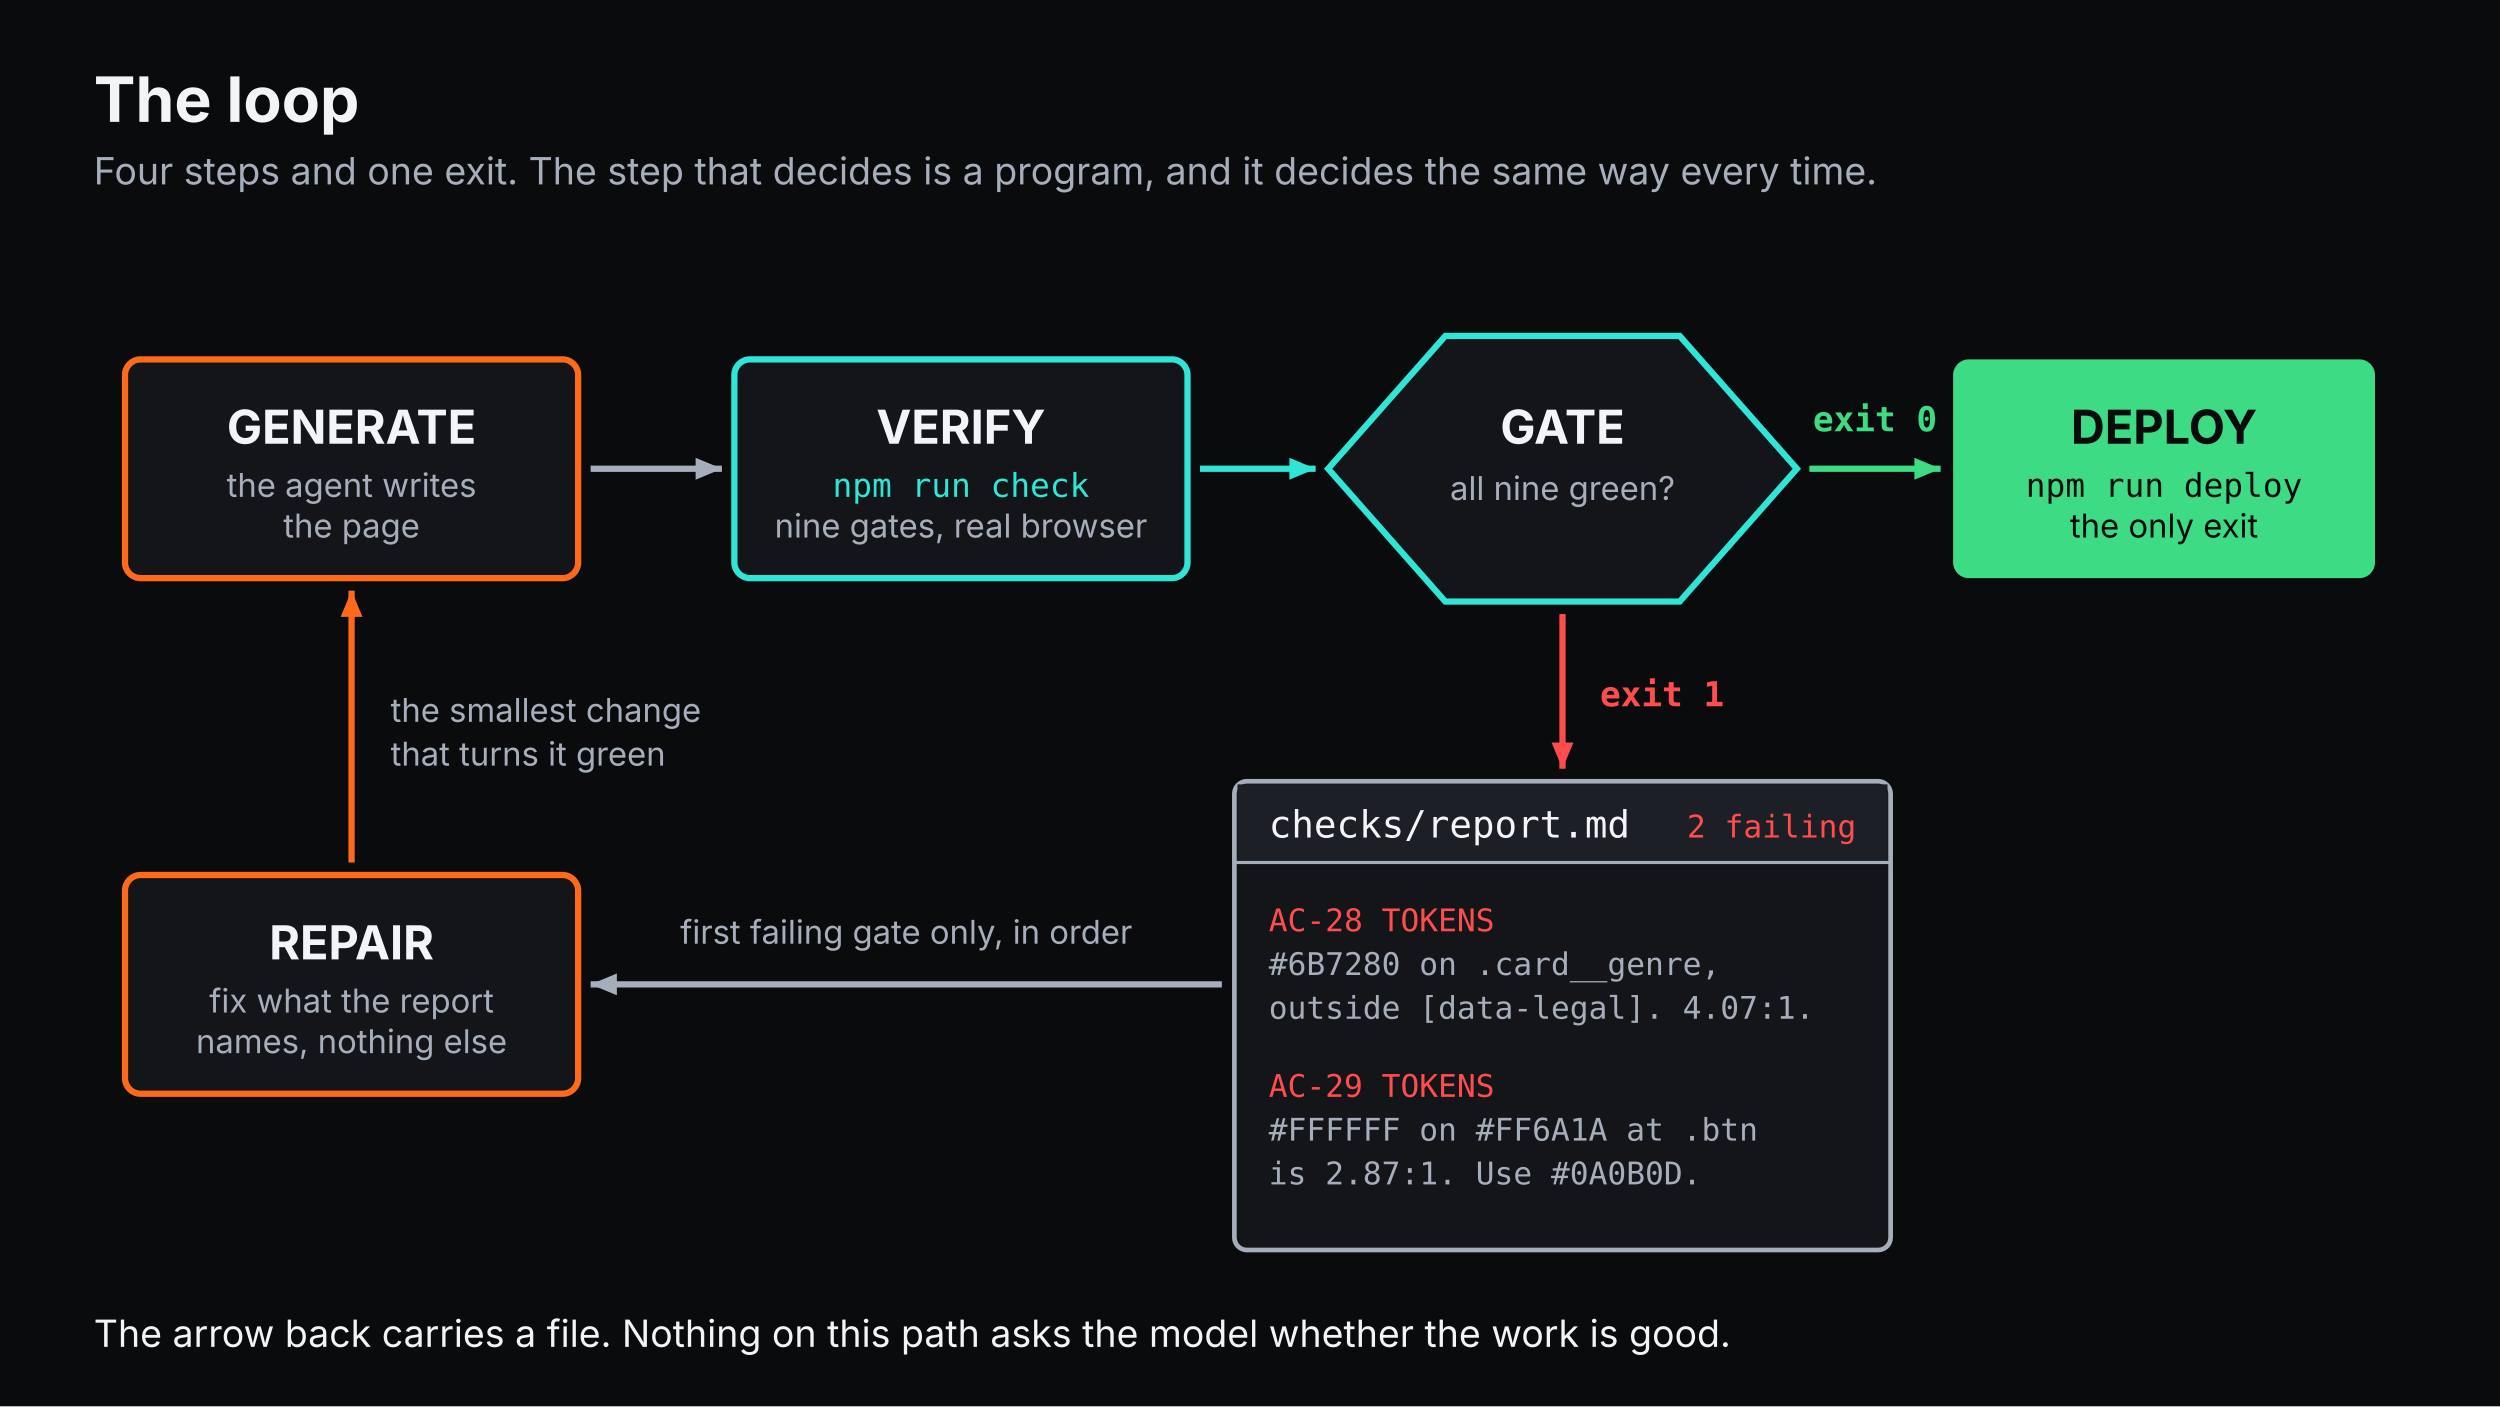
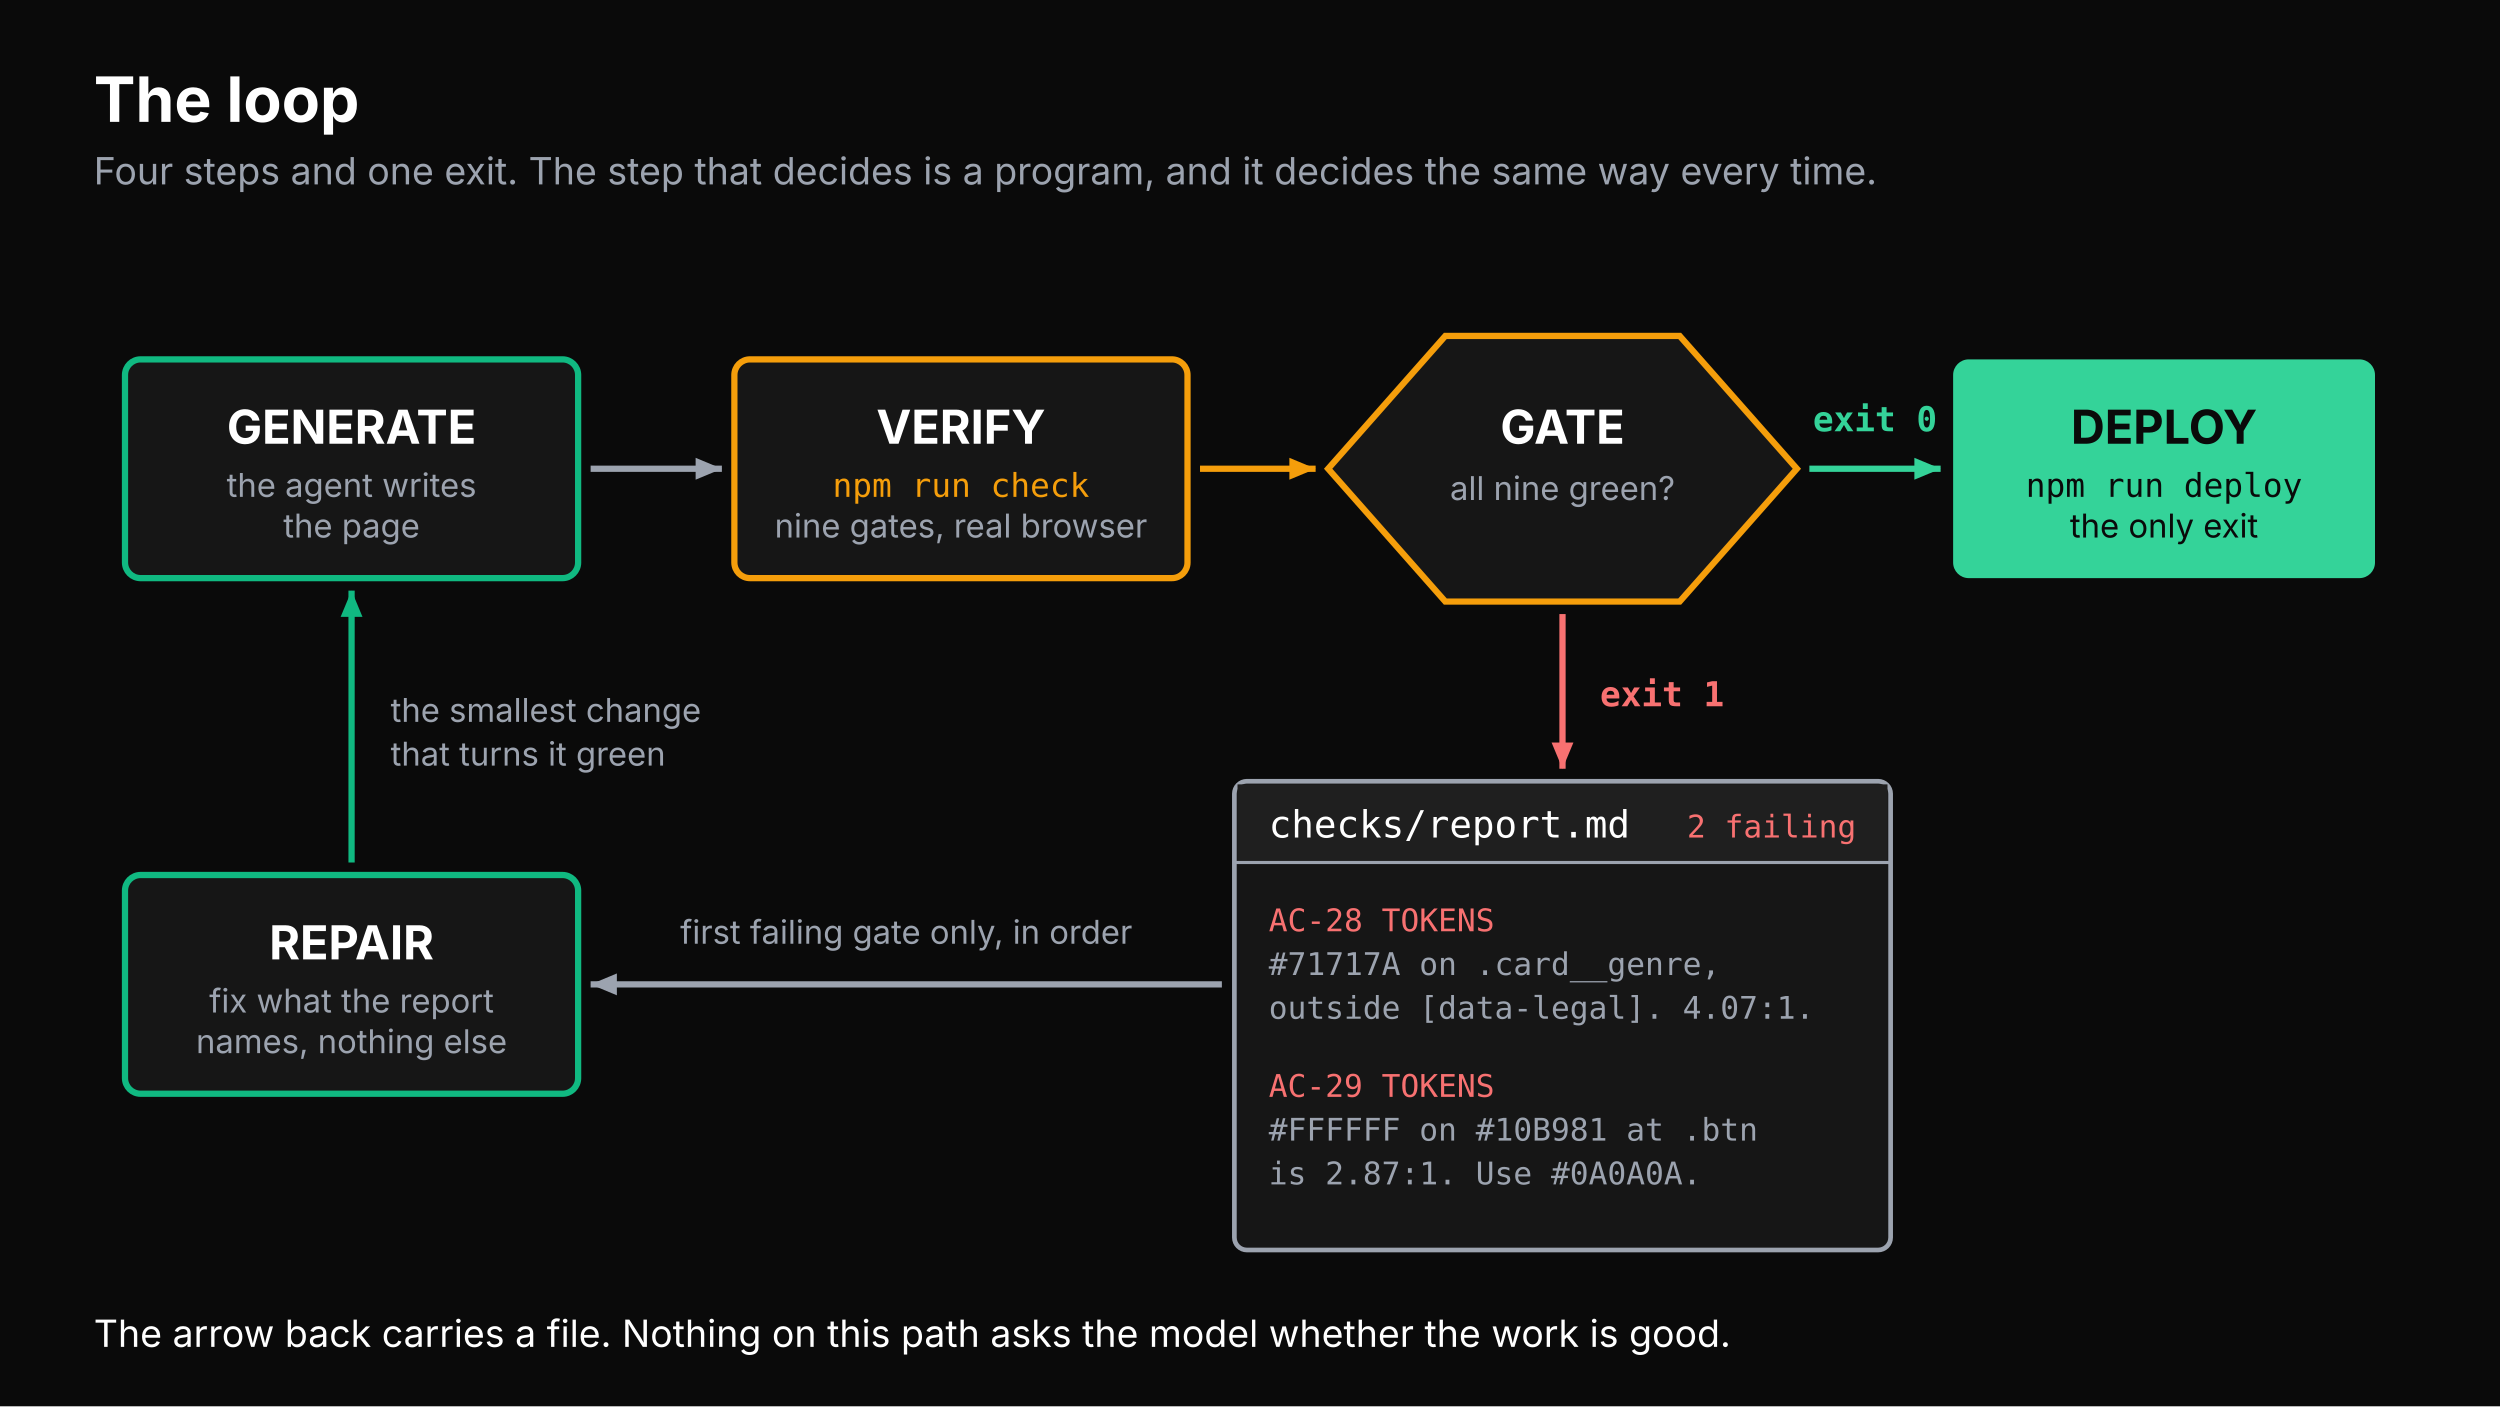
<svg xmlns="http://www.w3.org/2000/svg" viewBox="0 0 1600 900" width="1600" height="900" role="img" aria-labelledby="t01 d01">
  <defs>
    <marker id="ah-neutral" viewBox="0 0 12 10" refX="12" refY="5" markerWidth="18" markerHeight="14" markerUnits="userSpaceOnUse" orient="auto">
-       <path d="M0 0 L12 5 L0 10 Z" fill="#A7AEBB" />
+       <path d="M0 0 L12 5 L0 10 Z" fill="#9CA3AF" />
    </marker>
    <marker id="ah-coolant" viewBox="0 0 12 10" refX="12" refY="5" markerWidth="18" markerHeight="14" markerUnits="userSpaceOnUse" orient="auto">
-       <path d="M0 0 L12 5 L0 10 Z" fill="#2FE6D6" />
+       <path d="M0 0 L12 5 L0 10 Z" fill="#F59E0B" />
    </marker>
    <marker id="ah-sodium" viewBox="0 0 12 10" refX="12" refY="5" markerWidth="18" markerHeight="14" markerUnits="userSpaceOnUse" orient="auto">
-       <path d="M0 0 L12 5 L0 10 Z" fill="#FF6A1A" />
+       <path d="M0 0 L12 5 L0 10 Z" fill="#10B981" />
    </marker>
    <marker id="ah-success" viewBox="0 0 12 10" refX="12" refY="5" markerWidth="18" markerHeight="14" markerUnits="userSpaceOnUse" orient="auto">
-       <path d="M0 0 L12 5 L0 10 Z" fill="#3DDC84" />
+       <path d="M0 0 L12 5 L0 10 Z" fill="#34D399" />
    </marker>
    <marker id="ah-danger" viewBox="0 0 12 10" refX="12" refY="5" markerWidth="18" markerHeight="14" markerUnits="userSpaceOnUse" orient="auto">
-       <path d="M0 0 L12 5 L0 10 Z" fill="#FF4D4D" />
+       <path d="M0 0 L12 5 L0 10 Z" fill="#F87171" />
    </marker>
  </defs>
-   <rect x="0" y="0" width="1600" height="900" fill="#0A0B0D" />
+   <rect x="0" y="0" width="1600" height="900" fill="#0A0A0A" />
  <g font-family="Inter, system-ui, -apple-system, 'Segoe UI', Helvetica, Arial, sans-serif">
-     <text x="60" y="78" font-size="40" font-weight="700" fill="#F2F4F7">The loop</text>
-     <text x="60" y="118" font-size="24" fill="#A7AEBB">Four steps and one exit. The step that decides is a program, and it decides the same way every time.</text>
-     <rect x="80" y="230" width="290" height="140" rx="10" fill="#131519" stroke="#FF6A1A" stroke-width="4" />
-     <text x="225" y="284" font-size="30" font-weight="700" fill="#F2F4F7" text-anchor="middle">GENERATE</text>
-     <text x="225" y="318" font-size="21" fill="#A7AEBB" text-anchor="middle">the agent writes</text>
-     <text x="225" y="344" font-size="21" fill="#A7AEBB" text-anchor="middle">the page</text>
-     <rect x="470" y="230" width="290" height="140" rx="10" fill="#131519" stroke="#2FE6D6" stroke-width="4" />
-     <text x="615" y="284" font-size="30" font-weight="700" fill="#F2F4F7" text-anchor="middle">VERIFY</text>
-     <text x="615" y="318" font-size="21" fill="#2FE6D6" text-anchor="middle" font-family="'JetBrains Mono', ui-monospace, SFMono-Regular, Menlo, Consolas, monospace">npm run check</text>
-     <text x="615" y="344" font-size="21" fill="#A7AEBB" text-anchor="middle">nine gates, real browser</text>
-     <polygon points="850,300 925,215 1075,215 1150,300 1075,385 925,385" fill="#131519" stroke="#2FE6D6" stroke-width="4" />
-     <text x="1000" y="284" font-size="30" font-weight="700" fill="#F2F4F7" text-anchor="middle">GATE</text>
-     <text x="1000" y="320" font-size="21" fill="#A7AEBB" text-anchor="middle">all nine green?</text>
-     <rect x="1250" y="230" width="270" height="140" rx="10" fill="#3DDC84" />
-     <text x="1385" y="284" font-size="30" font-weight="700" fill="#0A0B0D" text-anchor="middle">DEPLOY</text>
-     <text x="1385" y="318" font-size="21" fill="#0A0B0D" text-anchor="middle" font-family="'JetBrains Mono', ui-monospace, SFMono-Regular, Menlo, Consolas, monospace">npm run deploy</text>
-     <text x="1385" y="344" font-size="21" fill="#0A0B0D" text-anchor="middle">the only exit</text>
-     <line x1="378" y1="300" x2="462" y2="300" stroke="#A7AEBB" stroke-width="4" marker-end="url(#ah-neutral)" />
-     <line x1="768" y1="300" x2="842" y2="300" stroke="#2FE6D6" stroke-width="4" marker-end="url(#ah-coolant)" />
-     <line x1="1158" y1="300" x2="1242" y2="300" stroke="#3DDC84" stroke-width="4" marker-end="url(#ah-success)" />
-     <text x="1200" y="276" font-size="22" font-weight="600" fill="#3DDC84" text-anchor="middle" font-family="'JetBrains Mono', ui-monospace, SFMono-Regular, Menlo, Consolas, monospace">exit 0</text>
-     <line x1="1000" y1="393" x2="1000" y2="492" stroke="#FF4D4D" stroke-width="4" marker-end="url(#ah-danger)" />
-     <text x="1024" y="452" font-size="22" font-weight="600" fill="#FF4D4D" font-family="'JetBrains Mono', ui-monospace, SFMono-Regular, Menlo, Consolas, monospace">exit 1</text>
-     <rect x="790" y="500" width="420" height="300" rx="8" fill="#131519" stroke="#A7AEBB" stroke-width="3" />
-     <rect x="792" y="502" width="416" height="50" fill="#1C1F25" />
-     <path d="M790 552 H1210" stroke="#A7AEBB" stroke-width="2" />
+     <text x="60" y="78" font-size="40" font-weight="700" fill="#FFFFFF">The loop</text>
+     <text x="60" y="118" font-size="24" fill="#9CA3AF">Four steps and one exit. The step that decides is a program, and it decides the same way every time.</text>
+     <rect x="80" y="230" width="290" height="140" rx="10" fill="#161616" stroke="#10B981" stroke-width="4" />
+     <text x="225" y="284" font-size="30" font-weight="700" fill="#FFFFFF" text-anchor="middle">GENERATE</text>
+     <text x="225" y="318" font-size="21" fill="#9CA3AF" text-anchor="middle">the agent writes</text>
+     <text x="225" y="344" font-size="21" fill="#9CA3AF" text-anchor="middle">the page</text>
+     <rect x="470" y="230" width="290" height="140" rx="10" fill="#161616" stroke="#F59E0B" stroke-width="4" />
+     <text x="615" y="284" font-size="30" font-weight="700" fill="#FFFFFF" text-anchor="middle">VERIFY</text>
+     <text x="615" y="318" font-size="21" fill="#F59E0B" text-anchor="middle" font-family="'JetBrains Mono', ui-monospace, SFMono-Regular, Menlo, Consolas, monospace">npm run check</text>
+     <text x="615" y="344" font-size="21" fill="#9CA3AF" text-anchor="middle">nine gates, real browser</text>
+     <polygon points="850,300 925,215 1075,215 1150,300 1075,385 925,385" fill="#161616" stroke="#F59E0B" stroke-width="4" />
+     <text x="1000" y="284" font-size="30" font-weight="700" fill="#FFFFFF" text-anchor="middle">GATE</text>
+     <text x="1000" y="320" font-size="21" fill="#9CA3AF" text-anchor="middle">all nine green?</text>
+     <rect x="1250" y="230" width="270" height="140" rx="10" fill="#34D399" />
+     <text x="1385" y="284" font-size="30" font-weight="700" fill="#0A0A0A" text-anchor="middle">DEPLOY</text>
+     <text x="1385" y="318" font-size="21" fill="#0A0A0A" text-anchor="middle" font-family="'JetBrains Mono', ui-monospace, SFMono-Regular, Menlo, Consolas, monospace">npm run deploy</text>
+     <text x="1385" y="344" font-size="21" fill="#0A0A0A" text-anchor="middle">the only exit</text>
+     <line x1="378" y1="300" x2="462" y2="300" stroke="#9CA3AF" stroke-width="4" marker-end="url(#ah-neutral)" />
+     <line x1="768" y1="300" x2="842" y2="300" stroke="#F59E0B" stroke-width="4" marker-end="url(#ah-coolant)" />
+     <line x1="1158" y1="300" x2="1242" y2="300" stroke="#34D399" stroke-width="4" marker-end="url(#ah-success)" />
+     <text x="1200" y="276" font-size="22" font-weight="600" fill="#34D399" text-anchor="middle" font-family="'JetBrains Mono', ui-monospace, SFMono-Regular, Menlo, Consolas, monospace">exit 0</text>
+     <line x1="1000" y1="393" x2="1000" y2="492" stroke="#F87171" stroke-width="4" marker-end="url(#ah-danger)" />
+     <text x="1024" y="452" font-size="22" font-weight="600" fill="#F87171" font-family="'JetBrains Mono', ui-monospace, SFMono-Regular, Menlo, Consolas, monospace">exit 1</text>
+     <rect x="790" y="500" width="420" height="300" rx="8" fill="#161616" stroke="#9CA3AF" stroke-width="3" />
+     <rect x="792" y="502" width="416" height="50" fill="#1F1F1F" />
+     <path d="M790 552 H1210" stroke="#9CA3AF" stroke-width="2" />
    <g font-family="'JetBrains Mono', ui-monospace, SFMono-Regular, Menlo, Consolas, monospace">
-       <text x="812" y="536" font-size="24" fill="#F2F4F7">checks/report.md</text>
-       <text x="1188" y="536" font-size="20" fill="#FF4D4D" text-anchor="end">2 failing</text>
-       <text x="812" y="596" font-size="20" fill="#FF4D4D">AC-28 TOKENS</text>
-       <text x="812" y="624" font-size="20" fill="#A7AEBB">#6B7280 on .card__genre,</text>
-       <text x="812" y="652" font-size="20" fill="#A7AEBB">outside [data-legal]. 4.07:1.</text>
-       <text x="812" y="702" font-size="20" fill="#FF4D4D">AC-29 TOKENS</text>
-       <text x="812" y="730" font-size="20" fill="#A7AEBB">#FFFFFF on #FF6A1A at .btn</text>
-       <text x="812" y="758" font-size="20" fill="#A7AEBB">is 2.87:1. Use #0A0B0D.</text>
+       <text x="812" y="536" font-size="24" fill="#FFFFFF">checks/report.md</text>
+       <text x="1188" y="536" font-size="20" fill="#F87171" text-anchor="end">2 failing</text>
+       <text x="812" y="596" font-size="20" fill="#F87171">AC-28 TOKENS</text>
+       <text x="812" y="624" font-size="20" fill="#9CA3AF">#71717A on .card__genre,</text>
+       <text x="812" y="652" font-size="20" fill="#9CA3AF">outside [data-legal]. 4.07:1.</text>
+       <text x="812" y="702" font-size="20" fill="#F87171">AC-29 TOKENS</text>
+       <text x="812" y="730" font-size="20" fill="#9CA3AF">#FFFFFF on #10B981 at .btn</text>
+       <text x="812" y="758" font-size="20" fill="#9CA3AF">is 2.87:1. Use #0A0A0A.</text>
    </g>
-     <line x1="782" y1="630" x2="378" y2="630" stroke="#A7AEBB" stroke-width="4" marker-end="url(#ah-neutral)" />
-     <text x="580" y="604" font-size="21" fill="#A7AEBB" text-anchor="middle">first failing gate only, in order</text>
-     <rect x="80" y="560" width="290" height="140" rx="10" fill="#131519" stroke="#FF6A1A" stroke-width="4" />
-     <text x="225" y="614" font-size="30" font-weight="700" fill="#F2F4F7" text-anchor="middle">REPAIR</text>
-     <text x="225" y="648" font-size="21" fill="#A7AEBB" text-anchor="middle">fix what the report</text>
-     <text x="225" y="674" font-size="21" fill="#A7AEBB" text-anchor="middle">names, nothing else</text>
-     <line x1="225" y1="552" x2="225" y2="378" stroke="#FF6A1A" stroke-width="4" marker-end="url(#ah-sodium)" />
-     <text x="250" y="462" font-size="21" fill="#A7AEBB">the smallest change</text>
-     <text x="250" y="490" font-size="21" fill="#A7AEBB">that turns it green</text>
-     <text x="60" y="862" font-size="24" fill="#F2F4F7">The arrow back carries a file. Nothing on this path asks the model whether the work is good.</text>
+     <line x1="782" y1="630" x2="378" y2="630" stroke="#9CA3AF" stroke-width="4" marker-end="url(#ah-neutral)" />
+     <text x="580" y="604" font-size="21" fill="#9CA3AF" text-anchor="middle">first failing gate only, in order</text>
+     <rect x="80" y="560" width="290" height="140" rx="10" fill="#161616" stroke="#10B981" stroke-width="4" />
+     <text x="225" y="614" font-size="30" font-weight="700" fill="#FFFFFF" text-anchor="middle">REPAIR</text>
+     <text x="225" y="648" font-size="21" fill="#9CA3AF" text-anchor="middle">fix what the report</text>
+     <text x="225" y="674" font-size="21" fill="#9CA3AF" text-anchor="middle">names, nothing else</text>
+     <line x1="225" y1="552" x2="225" y2="378" stroke="#10B981" stroke-width="4" marker-end="url(#ah-sodium)" />
+     <text x="250" y="462" font-size="21" fill="#9CA3AF">the smallest change</text>
+     <text x="250" y="490" font-size="21" fill="#9CA3AF">that turns it green</text>
+     <text x="60" y="862" font-size="24" fill="#FFFFFF">The arrow back carries a file. Nothing on this path asks the model whether the work is good.</text>
  </g>
</svg>
